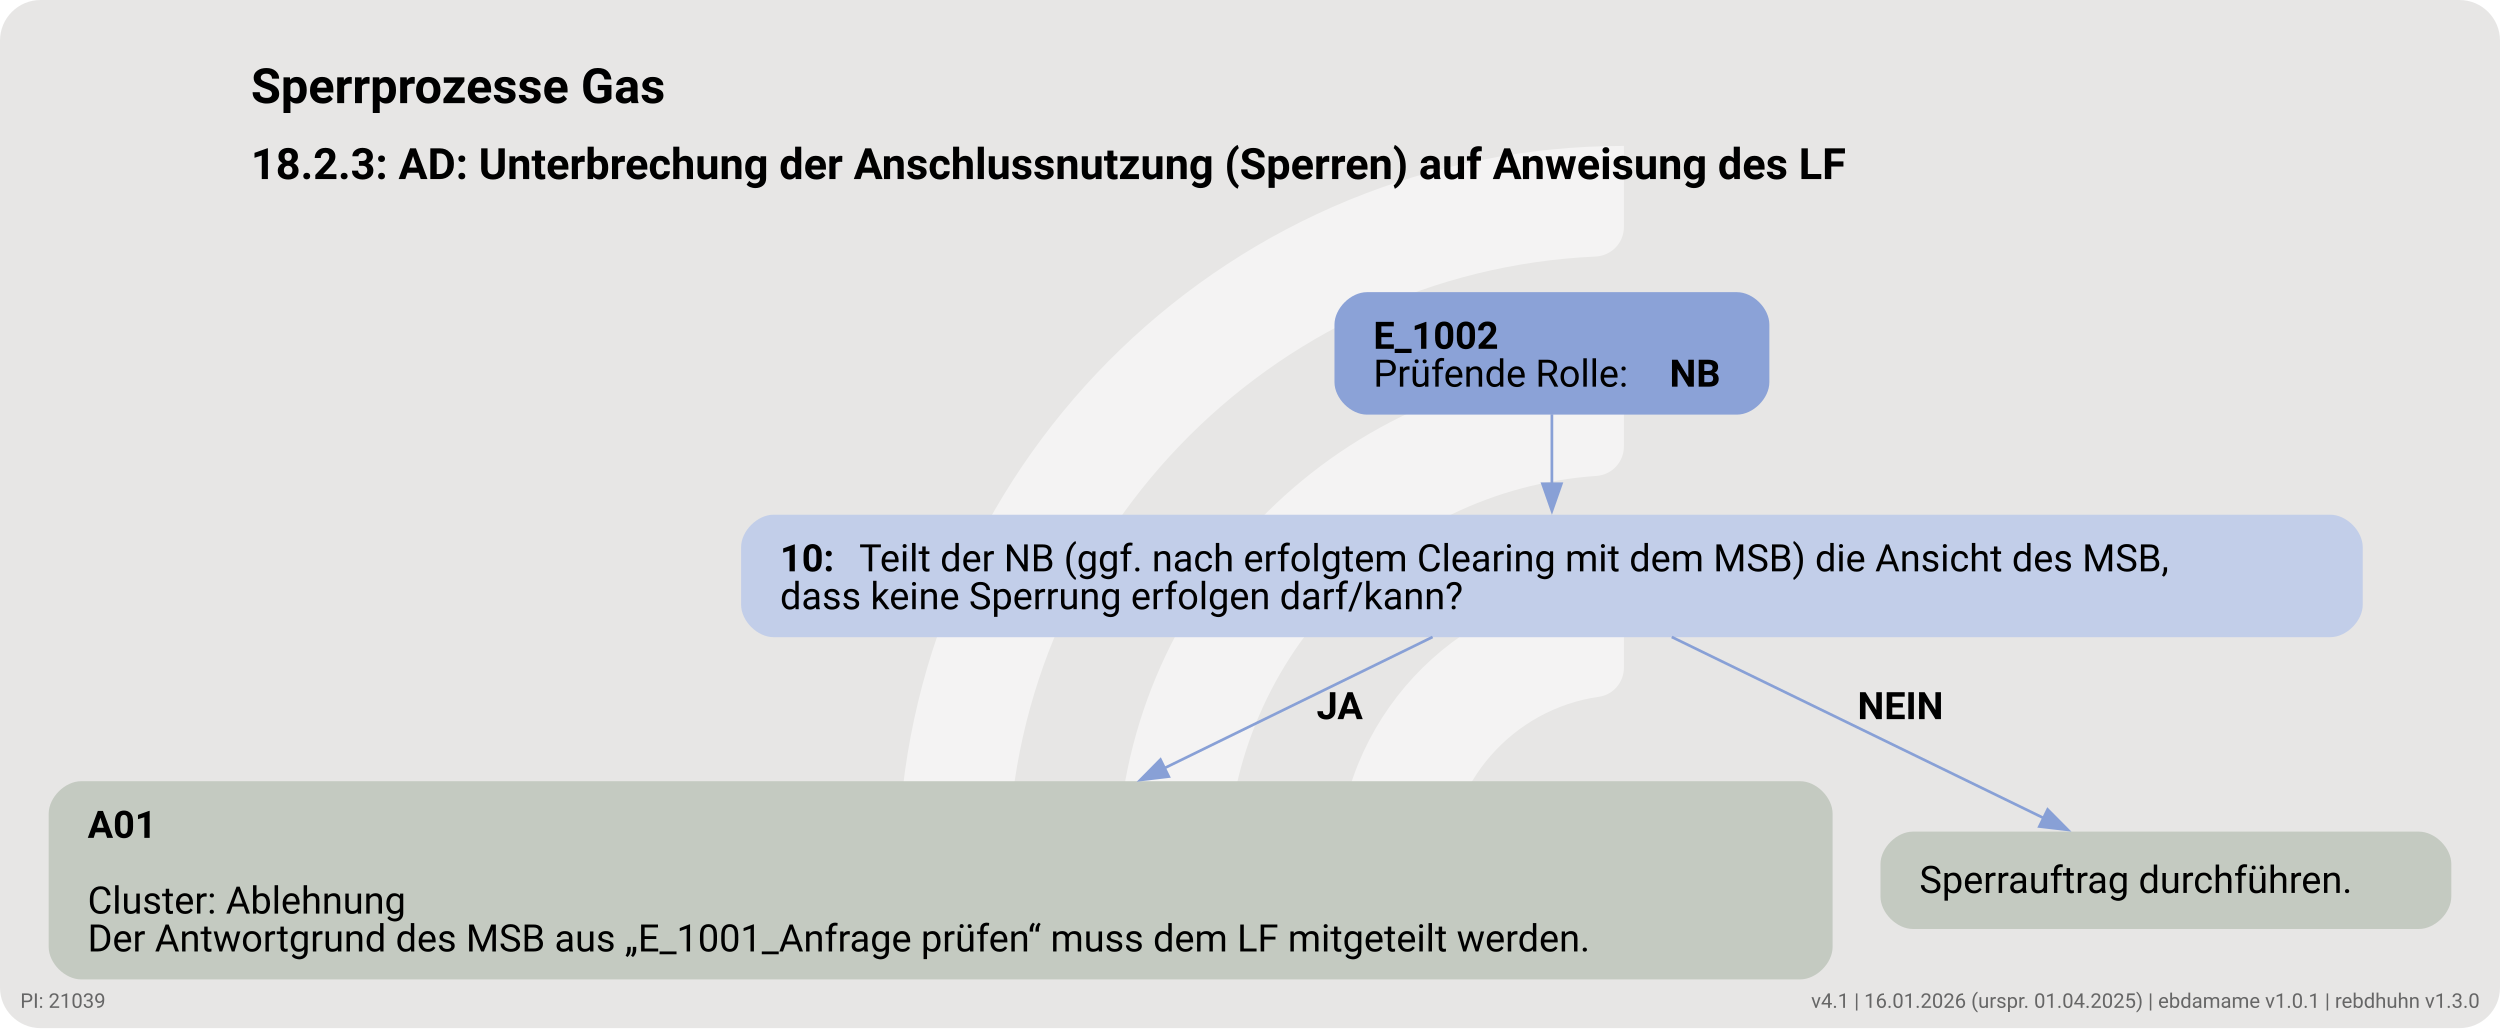
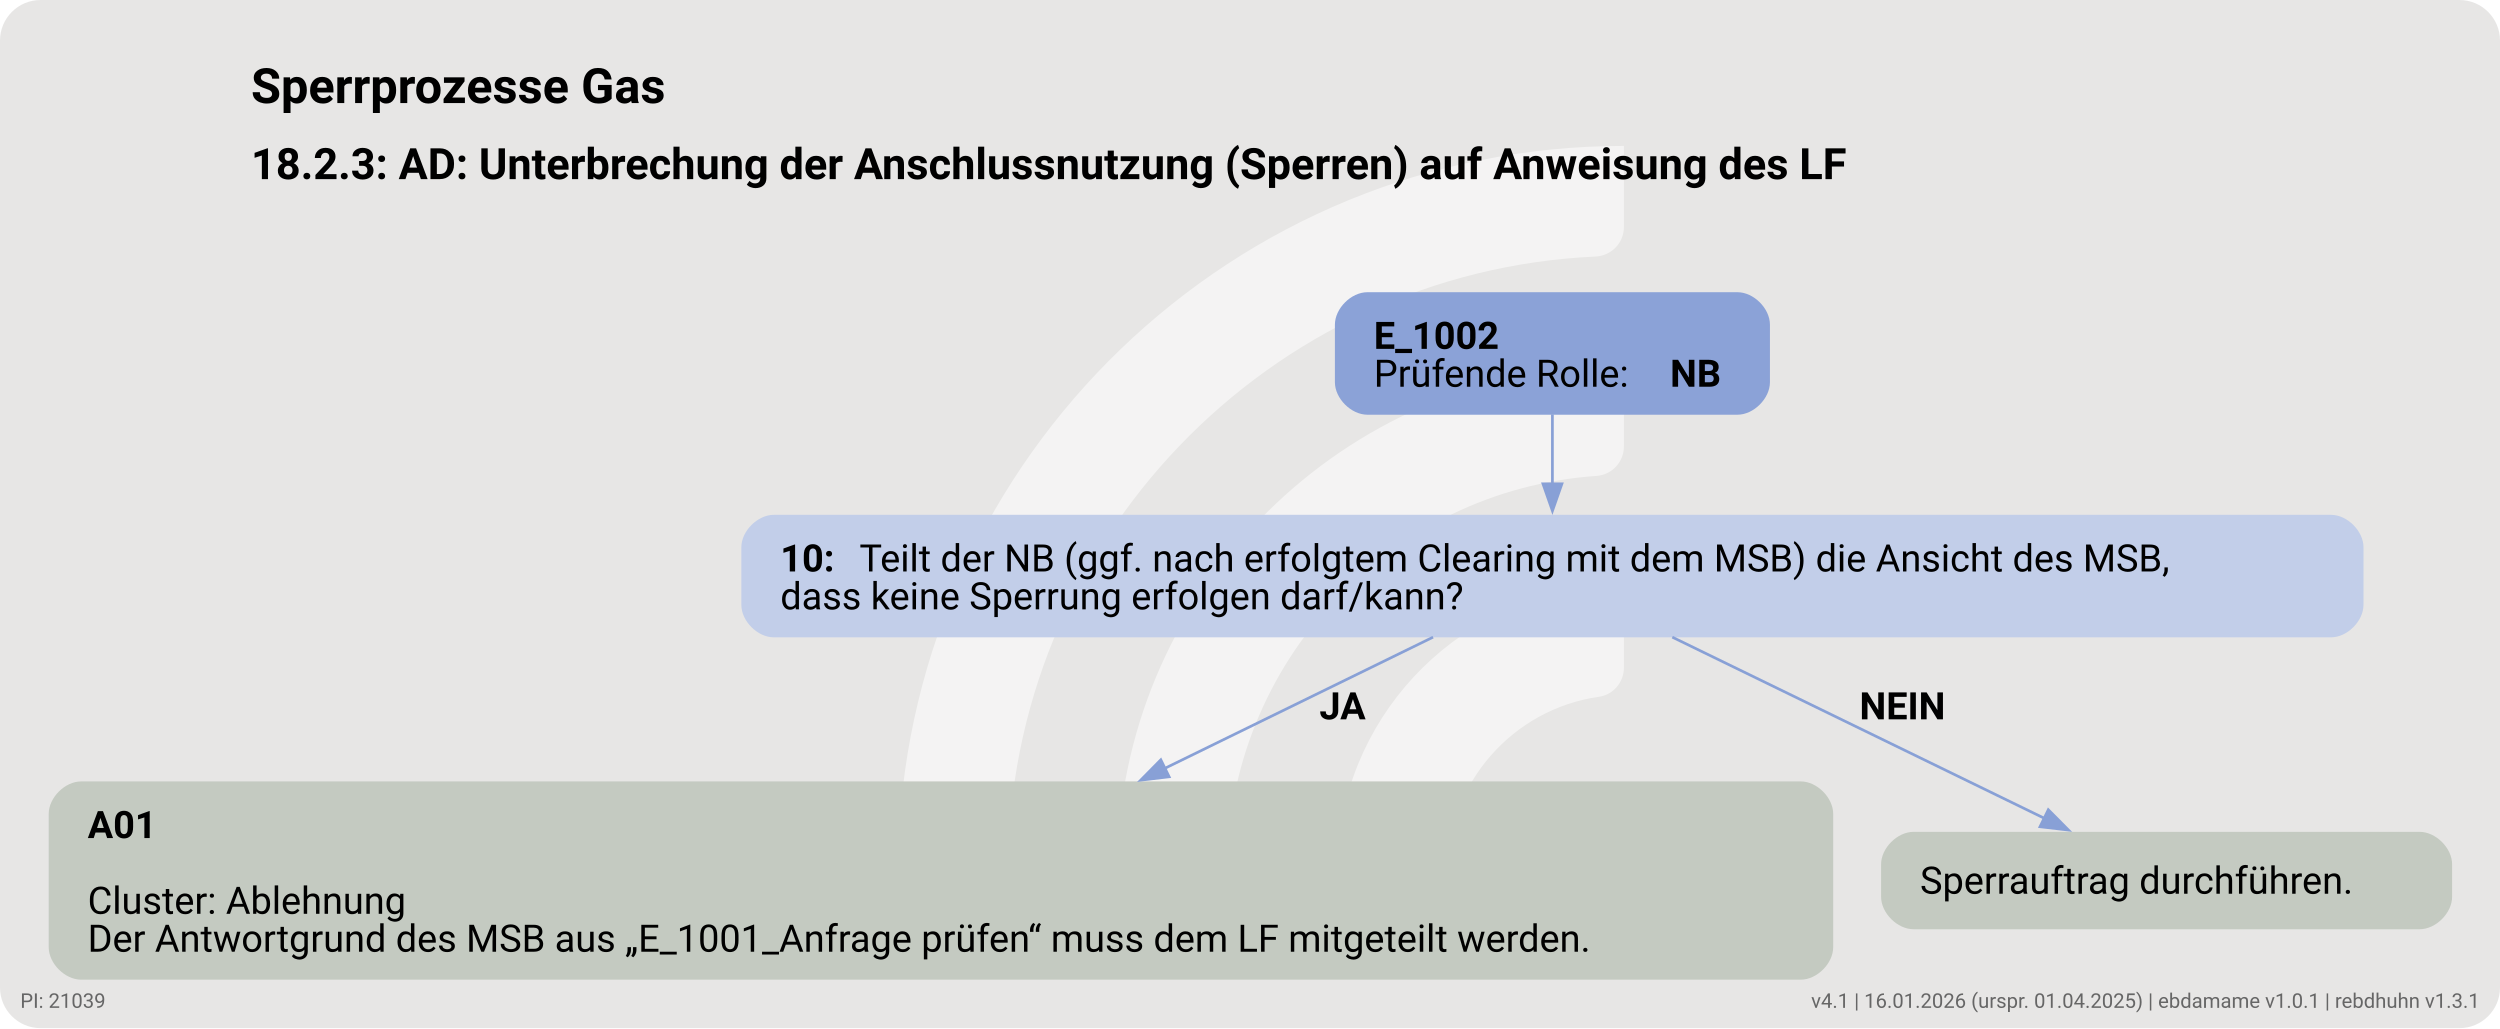
<svg xmlns="http://www.w3.org/2000/svg" version="1.1" width="1232.0px" viewBox="0 0 1232.0 506.667" height="506.667px">
  <g>
    <svg version="1.1" width="1232.0px" viewBox="0 0 1232.0 506.667" height="506.667px">
      <rect fill="#e7e6e5" x="0" y="0" width="1232.0" height="506.667" rx="20" ry="20" />
      <g>
        <g transform="translate(409.381, 50.66667) scale(1 1) translate(0, 0) scale(0.7134141 0.7134141) ">
          <defs>
            <style>.cls-1{fill:#ffffff88;}</style>
          </defs>
          <path class="cls-1" d="M122.44,531.2h-56.1c-11,0-19.9-9.12-19.46-20.11C57.47,243.89,278.15,29.78,547.91,29.78v56.02c0,10.98-8.69,19.89-19.66,20.39-225.51,10.31-405.8,197-405.8,425Z" />
          <path class="cls-1" d="M273.78,531.2h-55.93c-11.23,0-20.09-9.48-19.43-20.69,10.74-183.44,163.39-329.39,349.48-329.39v56.26c0,10.71-8.27,19.62-18.96,20.35-142.35,9.77-255.17,128.69-255.17,273.46Z" />
          <path class="cls-1" d="M425.77,531.2h-55.45c-11.65,0-20.6-10.17-19.33-21.75,10.87-99.03,95.03-176.34,196.92-176.34v57.01c0,10.05-7.28,18.75-17.23,20.16-59.22,8.4-104.91,59.42-104.91,120.92Z" />
        </g>
-         <svg width="924pt" height="380pt" viewBox="0.00 0.00 924.30 380.09">
+         <svg width="924pt" height="380pt" viewBox="0.00 0.00 924.00 380.00">
          <g id="graph0" class="graph" transform="scale(1 1) rotate(0) translate(18 362.09)">
-             <text text-anchor="start" x="74.78" y="-323.99" font-family="Roboto, sans-serif" font-weight="bold" font-size="18.00">Sperrprozesse Gas</text>
-             <text text-anchor="start" x="74.78" y="-295.89" font-family="Roboto, sans-serif" font-weight="bold" font-size="16.00">18.2.3: AD: Unterbrechung der Anschlussnutzung (Sperren) auf Anweisung des LF</text>
+             <text xml:space="preserve" text-anchor="start" x="74.78" y="-323.99" font-family="Roboto, sans-serif" font-weight="bold" font-size="18.00">Sperrprozesse Gas</text>
+             <text xml:space="preserve" text-anchor="start" x="74.78" y="-295.89" font-family="Roboto, sans-serif" font-weight="bold" font-size="16.00">18.2.3: AD: Unterbrechung der Anschlussnutzung (Sperren) auf Anweisung des LF</text>
            <g id="node1" class="node">
              <path fill="#8ba2d7" stroke="black" stroke-width="0" d="M624.17,-254.09C624.17,-254.09 487.38,-254.09 487.38,-254.09 481.38,-254.09 475.38,-248.09 475.38,-242.09 475.38,-242.09 475.38,-220.81 475.38,-220.81 475.38,-214.81 481.38,-208.81 487.38,-208.81 487.38,-208.81 624.17,-208.81 624.17,-208.81 630.17,-208.81 636.17,-214.81 636.17,-220.81 636.17,-220.81 636.17,-242.09 636.17,-242.09 636.17,-248.09 630.17,-254.09 624.17,-254.09" />
-               <text text-anchor="start" x="489.77" y="-233.15" font-family="Roboto, sans-serif" font-weight="bold" font-size="14.00">E_1002</text>
-               <text text-anchor="start" x="489.77" y="-219.15" font-family="Roboto, sans-serif" font-size="14.00">Prüfende Rolle: </text>
-               <text text-anchor="start" x="599.27" y="-219.15" font-family="Roboto, sans-serif" font-weight="bold" font-size="14.00">NB</text>
+               <text xml:space="preserve" text-anchor="start" x="489.77" y="-233.15" font-family="Roboto, sans-serif" font-weight="bold" font-size="14.00">E_1002</text>
+               <text xml:space="preserve" text-anchor="start" x="489.77" y="-219.15" font-family="Roboto, sans-serif" font-size="14.00">Prüfende Rolle: </text>
+               <text xml:space="preserve" text-anchor="start" x="599.27" y="-219.15" font-family="Roboto, sans-serif" font-weight="bold" font-size="14.00">NB</text>
            </g>
            <g id="node2" class="node">
              <path fill="#c2cee9" stroke="black" stroke-width="0" d="M843.55,-171.81C843.55,-171.81 268,-171.81 268,-171.81 262,-171.81 256,-165.81 256,-159.81 256,-159.81 256,-138.53 256,-138.53 256,-132.53 262,-126.53 268,-126.53 268,-126.53 843.55,-126.53 843.55,-126.53 849.55,-126.53 855.55,-132.53 855.55,-138.53 855.55,-138.53 855.55,-159.81 855.55,-159.81 855.55,-165.81 849.55,-171.81 843.55,-171.81" />
-               <text text-anchor="start" x="270.4" y="-150.87" font-family="Roboto, sans-serif" font-weight="bold" font-size="14.00">10: </text>
-               <text text-anchor="start" x="299.65" y="-150.87" font-family="Roboto, sans-serif" font-size="14.00">Teilt der NB (ggf. nach erfolgtem Clearing mit dem MSB) die Ansicht des MSB,</text>
-               <text text-anchor="start" x="270.4" y="-136.87" font-family="Roboto, sans-serif" font-size="14.00">dass keine Sperrung erfolgen darf/kann?</text>
+               <text xml:space="preserve" text-anchor="start" x="270.4" y="-150.87" font-family="Roboto, sans-serif" font-weight="bold" font-size="14.00">10: </text>
+               <text xml:space="preserve" text-anchor="start" x="299.65" y="-150.87" font-family="Roboto, sans-serif" font-size="14.00">Teilt der NB (ggf. nach erfolgtem Clearing mit dem MSB) die Ansicht des MSB,</text>
+               <text xml:space="preserve" text-anchor="start" x="270.4" y="-136.87" font-family="Roboto, sans-serif" font-size="14.00">dass keine Sperrung erfolgen darf/kann?</text>
            </g>
            <g id="edge1" class="edge">
              <path fill="none" stroke="#88a0d6" d="M555.77,-208.94C555.77,-201.02 555.77,-191.86 555.77,-183.16" />
              <polygon fill="#88a0d6" stroke="#88a0d6" points="559.28,-183.26 555.78,-173.26 552.28,-183.26 559.28,-183.26" />
            </g>
            <g id="node3" class="node">
              <path fill="#c4cac1" stroke="black" stroke-width="0" d="M647.55,-73.28C647.55,-73.28 12,-73.28 12,-73.28 6,-73.28 0,-67.28 0,-61.28 0,-61.28 0,-12 0,-12 0,-6 6,0 12,0 12,0 647.55,0 647.55,0 653.55,0 659.55,-6 659.55,-12 659.55,-12 659.55,-61.28 659.55,-61.28 659.55,-67.28 653.55,-73.28 647.55,-73.28" />
-               <text text-anchor="start" x="14.4" y="-52.34" font-family="Roboto, sans-serif" font-weight="bold" font-size="14.00">A01</text>
-               <text text-anchor="start" x="14.4" y="-24.34" font-family="Roboto, sans-serif" font-size="14.00">Cluster: Ablehnung</text>
-               <text text-anchor="start" x="14.4" y="-10.34" font-family="Roboto, sans-serif" font-size="14.00">Der Antwortgrund des MSB aus „E_1001_Anfrage prüfen“ muss dem LF mitgeteilt werden.</text>
+               <text xml:space="preserve" text-anchor="start" x="14.4" y="-52.34" font-family="Roboto, sans-serif" font-weight="bold" font-size="14.00">A01</text>
+               <text xml:space="preserve" text-anchor="start" x="14.4" y="-24.34" font-family="Roboto, sans-serif" font-size="14.00">Cluster: Ablehnung</text>
+               <text xml:space="preserve" text-anchor="start" x="14.4" y="-10.34" font-family="Roboto, sans-serif" font-size="14.00">Der Antwortgrund des MSB aus „E_1001_Anfrage prüfen“ muss dem LF mitgeteilt werden.</text>
            </g>
            <g id="edge2" class="edge">
              <path fill="none" stroke="#88a0d6" d="M511.66,-126.6C483.49,-112.82 446.08,-94.52 412.52,-78.11" />
              <polygon fill="#88a0d6" stroke="#88a0d6" points="414.12,-74.99 403.6,-73.74 411.04,-81.28 414.12,-74.99" />
-               <text text-anchor="start" x="468.77" y="-96.23" font-family="Roboto, sans-serif" font-weight="bold" font-size="14.00">JA</text>
+               <text xml:space="preserve" text-anchor="start" x="469.66" y="-96.23" font-family="Roboto, sans-serif" font-weight="bold" font-size="14.00">JA</text>
            </g>
            <g id="node4" class="node">
              <path fill="#c4cac1" stroke="black" stroke-width="0" d="M876.3,-54.64C876.3,-54.64 689.25,-54.64 689.25,-54.64 683.25,-54.64 677.25,-48.64 677.25,-42.64 677.25,-42.64 677.25,-30.64 677.25,-30.64 677.25,-24.64 683.25,-18.64 689.25,-18.64 689.25,-18.64 876.3,-18.64 876.3,-18.64 882.3,-18.64 888.3,-24.64 888.3,-30.64 888.3,-30.64 888.3,-42.64 888.3,-42.64 888.3,-48.64 882.3,-54.64 876.3,-54.64" />
-               <text text-anchor="start" x="691.65" y="-31.96" font-family="Roboto, sans-serif" font-size="14.00">Sperrauftrag durchführen.</text>
+               <text xml:space="preserve" text-anchor="start" x="691.65" y="-31.77" font-family="Roboto, sans-serif" font-size="14.00">Sperrauftrag durchführen.</text>
            </g>
            <g id="edge3" class="edge">
              <path fill="none" stroke="#88a0d6" d="M600.08,-126.6C639.76,-107.28 697.68,-79.07 737.62,-59.63" />
              <polygon fill="#88a0d6" stroke="#88a0d6" points="739.05,-62.82 746.51,-55.3 735.98,-56.53 739.05,-62.82" />
-               <text text-anchor="start" x="668.77" y="-96.23" font-family="Roboto, sans-serif" font-weight="bold" font-size="14.00">NEIN</text>
+               <text xml:space="preserve" text-anchor="start" x="669.27" y="-96.23" font-family="Roboto, sans-serif" font-weight="bold" font-size="14.00">NEIN</text>
            </g>
          </g>
        </svg>
      </g>
    </svg>
  </g>
  <a href="https://ebd.hochfrequenz.de" target="_blank">
-     <text x="1222.0" y="496.667" text-anchor="end" font-family="Roboto, sans-serif" font-size="10" fill="#666666" text-decoration="none">v4.1 | 16.01.2026 (urspr. 01.04.2025) | ebdamame v1.0.1 | rebdhuhn v1.3.0</text>
+     <text x="1222.0" y="496.667" text-anchor="end" font-family="Roboto, sans-serif" font-size="10" fill="#666666" text-decoration="none">v4.1 | 16.01.2026 (urspr. 01.04.2025) | ebdamame v1.0.1 | rebdhuhn v1.3.1</text>
  </a>
  <a href="https://ahb-tabellen.hochfrequenz.de/ahb/FV2510/21039" target="_blank">
    <text x="10.0" y="496.667" text-anchor="start" font-family="Roboto, sans-serif" font-size="10" fill="#666666" text-decoration="none">PI: 21039</text>
  </a>
</svg>
